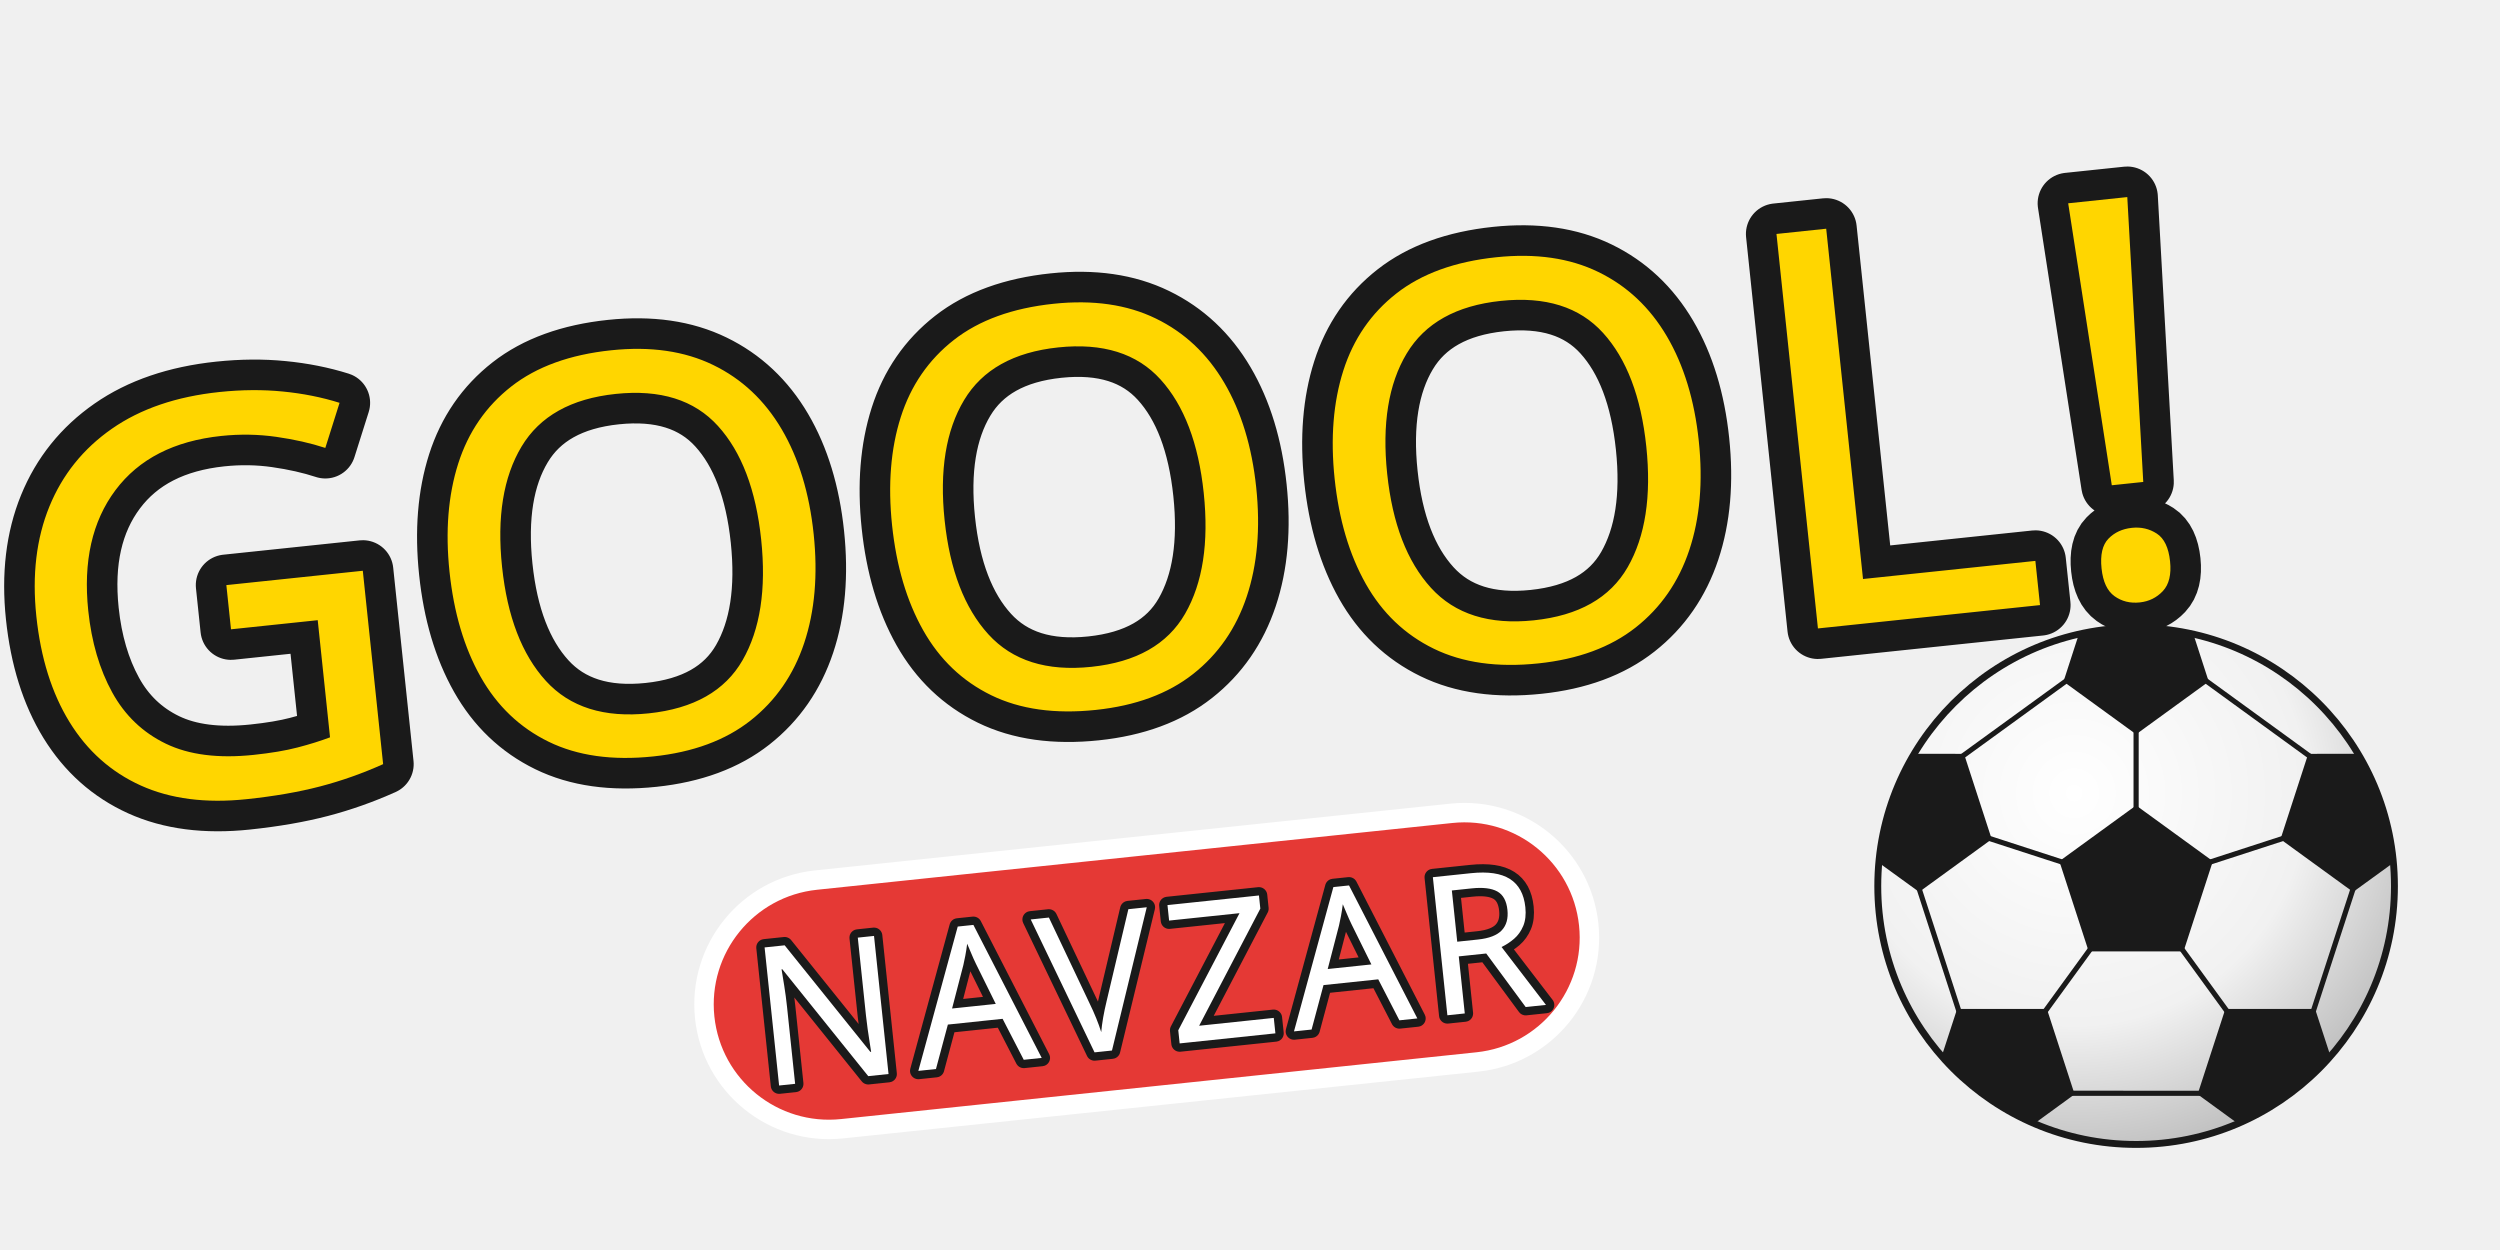
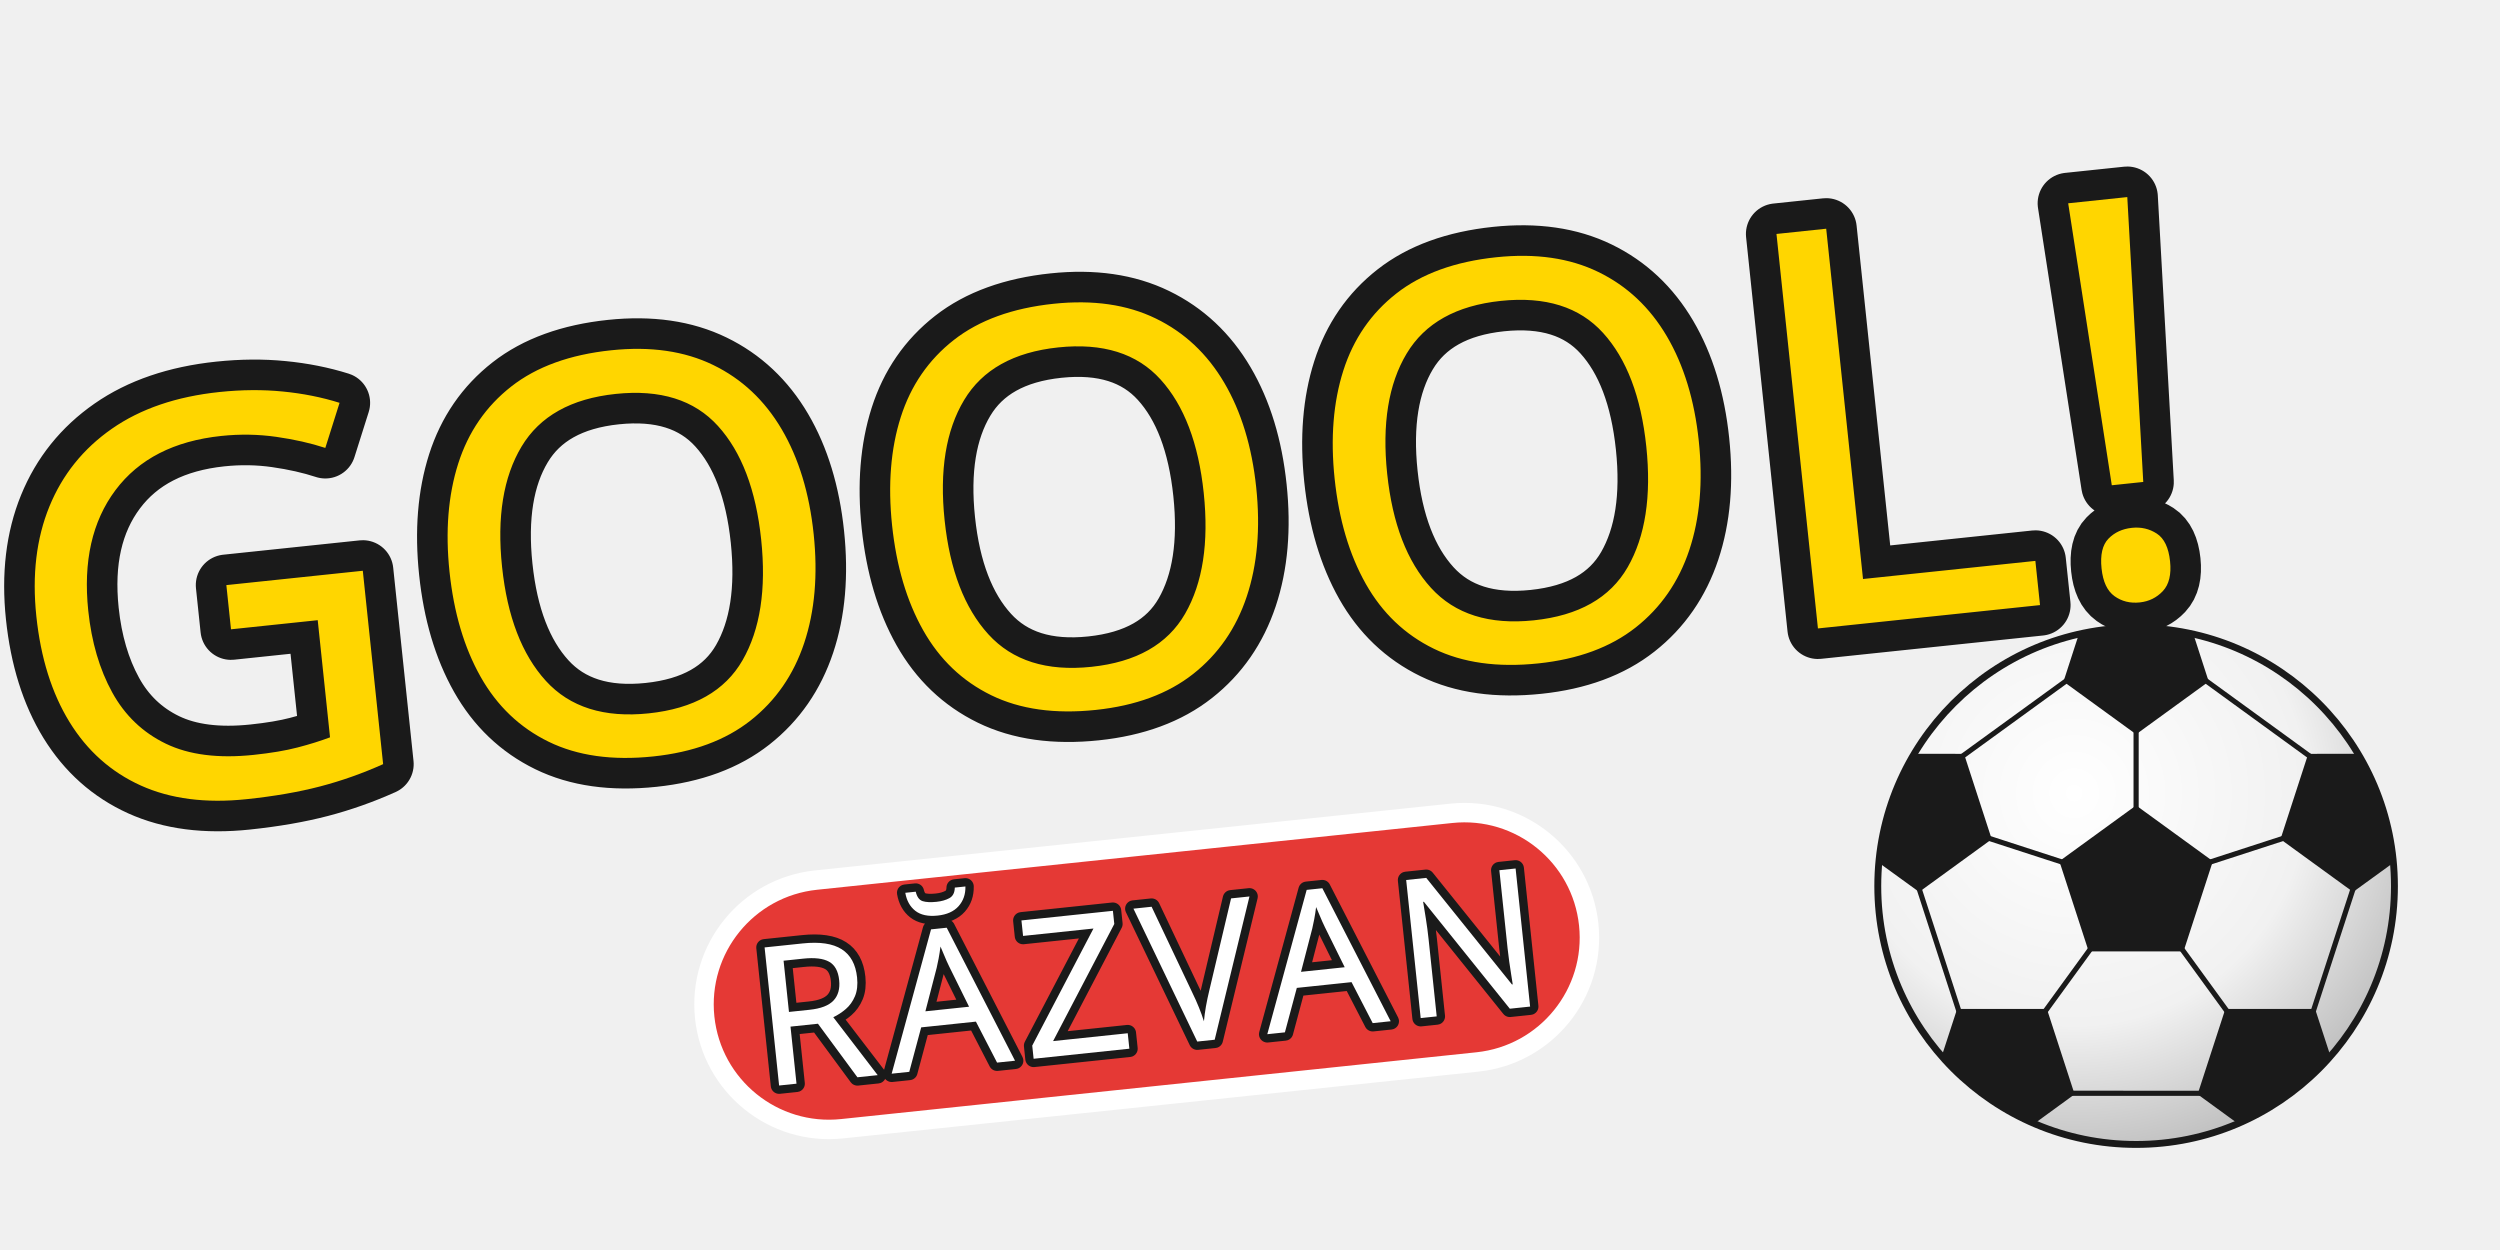
<svg xmlns="http://www.w3.org/2000/svg" xmlns:xlink="http://www.w3.org/1999/xlink" width="900" height="450" viewBox="0 0 900 450">
  <defs>
    <radialGradient id="shade" cx="0.38" cy="0.32" r="0.75">
      <stop offset="0" stop-color="#fff" />
      <stop offset="0.6" stop-color="#f1f1f1" />
      <stop offset="1" stop-color="#b9b9b9" />
    </radialGradient>
    <clipPath id="bc">
      <circle cx="400" cy="400" r="300" />
    </clipPath>
    <g id="sector">
      <polygon points="400,220 480.8,161.3 450,66.2 350,66.2 319.2,161.3" fill="#1a1a1a" />
      <line x1="400" y1="310" x2="400" y2="220" />
      <line x1="480.8" y1="161.3" x2="602" y2="249.4" />
    </g>
    <g id="ball">
      <circle cx="400" cy="400" r="300" fill="url(#shade)" />
      <g clip-path="url(#bc)" stroke="#1a1a1a" stroke-width="6" stroke-linejoin="round">
        <polygon points="400,310 485.6,372.2 452.9,472.8 347.1,472.8 314.4,372.2" fill="#1a1a1a" />
        <use xlink:href="#sector" />
        <use xlink:href="#sector" transform="rotate(72 400 400)" />
        <use xlink:href="#sector" transform="rotate(144 400 400)" />
        <use xlink:href="#sector" transform="rotate(216 400 400)" />
        <use xlink:href="#sector" transform="rotate(288 400 400)" />
      </g>
      <circle cx="400" cy="400" r="300" fill="none" stroke="#1a1a1a" stroke-width="8" />
    </g>
  </defs>
  <g transform="rotate(-6 450 225)">
    <text x="400" y="170" font-family="Impact, 'Arial Black', sans-serif" text-anchor="middle" dominant-baseline="central" paint-order="stroke" stroke-linejoin="round" font-size="200" letter-spacing="4" fill="#ffd600" stroke="#1a1a1a" stroke-width="22">GOOOL!</text>
    <rect x="240" y="300" width="320" height="90" rx="45" fill="#e53935" stroke="#fff" stroke-width="7" />
-     <text x="400" y="345" font-family="Impact, 'Arial Black', sans-serif" text-anchor="middle" dominant-baseline="central" paint-order="stroke" stroke-linejoin="round" font-size="70" letter-spacing="4" fill="#fff" stroke="#1a1a1a" stroke-width="6">NAVZAR</text>
+     <text x="400" y="345" font-family="Impact, 'Arial Black', sans-serif" text-anchor="middle" dominant-baseline="central" paint-order="stroke" stroke-linejoin="round" font-size="70" letter-spacing="4" fill="#fff" stroke="#1a1a1a" stroke-width="6">RĂZVAN</text>
  </g>
  <use xlink:href="#ball" transform="translate(645 195) scale(0.31)" />
</svg>
